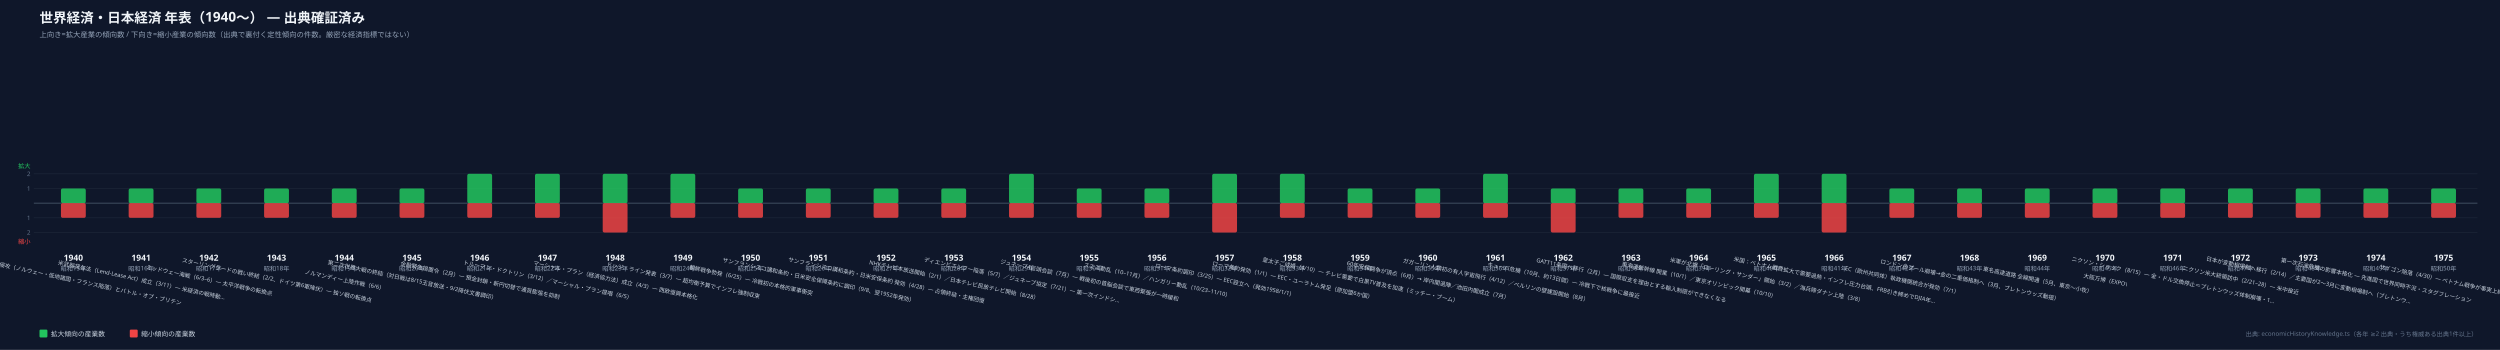
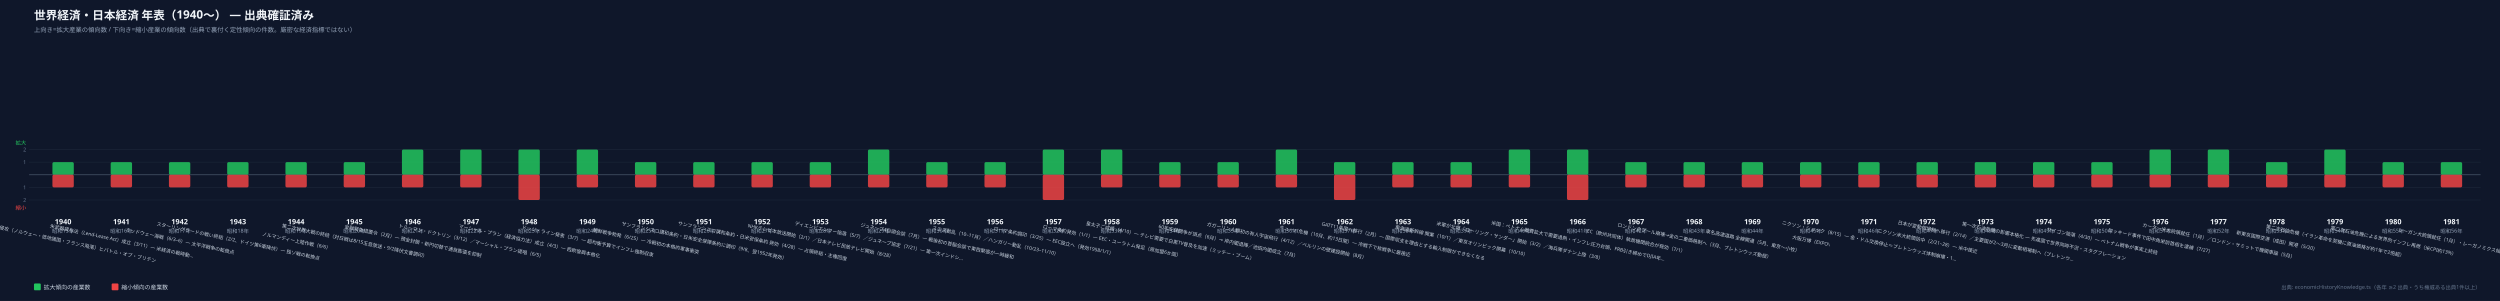
- <svg xmlns="http://www.w3.org/2000/svg" width="4430" height="620" viewBox="0 0 4430 620" font-family="'Hiragino Sans','Noto Sans JP',sans-serif">
-   <rect width="4430" height="620" fill="#0f172a" />
+ <svg xmlns="http://www.w3.org/2000/svg" width="5150" height="620" viewBox="0 0 5150 620" font-family="'Hiragino Sans','Noto Sans JP',sans-serif">
+   <rect width="5150" height="620" fill="#0f172a" />
  <text x="70" y="40" fill="#f1f5f9" font-size="24" font-weight="700">世界経済・日本経済 年表（1940〜） — 出典確証済み</text>
  <text x="70" y="66" fill="#94a3b8" font-size="13">上向き=拡大産業の傾向数 / 下向き=縮小産業の傾向数（出典で裏付く定性傾向の件数。厳密な経済指標ではない）</text>
-   <line x1="60" y1="360" x2="4390" y2="360" stroke="#475569" stroke-width="1.5" />
-   <line x1="60" y1="334" x2="4390" y2="334" stroke="#1e293b" stroke-width="1" />
-   <line x1="60" y1="386" x2="4390" y2="386" stroke="#1e293b" stroke-width="1" />
+   <line x1="60" y1="360" x2="5110" y2="360" stroke="#475569" stroke-width="1.5" />
+   <line x1="60" y1="334" x2="5110" y2="334" stroke="#1e293b" stroke-width="1" />
+   <line x1="60" y1="386" x2="5110" y2="386" stroke="#1e293b" stroke-width="1" />
  <text x="54" y="338" fill="#64748b" font-size="11" text-anchor="end">1</text>
  <text x="54" y="390" fill="#64748b" font-size="11" text-anchor="end">1</text>
-   <line x1="60" y1="308" x2="4390" y2="308" stroke="#1e293b" stroke-width="1" />
-   <line x1="60" y1="412" x2="4390" y2="412" stroke="#1e293b" stroke-width="1" />
+   <line x1="60" y1="308" x2="5110" y2="308" stroke="#1e293b" stroke-width="1" />
+   <line x1="60" y1="412" x2="5110" y2="412" stroke="#1e293b" stroke-width="1" />
  <text x="54" y="312" fill="#64748b" font-size="11" text-anchor="end">2</text>
  <text x="54" y="416" fill="#64748b" font-size="11" text-anchor="end">2</text>
  <text x="54" y="298" fill="#22c55e" font-size="11" text-anchor="end">拡大</text>
  <text x="54" y="432" fill="#ef4444" font-size="11" text-anchor="end">縮小</text>
  <rect x="108" y="334" width="44" height="26" rx="3" fill="#22c55e" opacity="0.85" />
  <rect x="108" y="360" width="44" height="26" rx="3" fill="#ef4444" opacity="0.85" />
  <text x="130" y="462" fill="#f1f5f9" font-size="15" font-weight="700" text-anchor="middle">1940</text>
  <text x="130" y="480" fill="#94a3b8" font-size="11" text-anchor="middle">昭和15年</text>
  <text x="130" y="500" fill="#cbd5e1" font-size="10" text-anchor="middle" transform="rotate(12 130 500)">ドイツの西欧侵攻（ノルウェー・低地諸国・フランス陥落）とバトル・オブ・ブリテン</text>
  <rect x="228" y="334" width="44" height="26" rx="3" fill="#22c55e" opacity="0.85" />
  <rect x="228" y="360" width="44" height="26" rx="3" fill="#ef4444" opacity="0.85" />
  <text x="250" y="462" fill="#f1f5f9" font-size="15" font-weight="700" text-anchor="middle">1941</text>
  <text x="250" y="480" fill="#94a3b8" font-size="11" text-anchor="middle">昭和16年</text>
  <text x="250" y="500" fill="#cbd5e1" font-size="10" text-anchor="middle" transform="rotate(12 250 500)">米武器貸与法（Lend-Lease Act）成立（3/11）— 米経済の戦時動…</text>
  <rect x="348" y="334" width="44" height="26" rx="3" fill="#22c55e" opacity="0.85" />
  <rect x="348" y="360" width="44" height="26" rx="3" fill="#ef4444" opacity="0.85" />
  <text x="370" y="462" fill="#f1f5f9" font-size="15" font-weight="700" text-anchor="middle">1942</text>
  <text x="370" y="480" fill="#94a3b8" font-size="11" text-anchor="middle">昭和17年</text>
  <text x="370" y="500" fill="#cbd5e1" font-size="10" text-anchor="middle" transform="rotate(12 370 500)">ミッドウェー海戦（6/3–6）— 太平洋戦争の転換点</text>
  <rect x="468" y="334" width="44" height="26" rx="3" fill="#22c55e" opacity="0.85" />
  <rect x="468" y="360" width="44" height="26" rx="3" fill="#ef4444" opacity="0.85" />
  <text x="490" y="462" fill="#f1f5f9" font-size="15" font-weight="700" text-anchor="middle">1943</text>
  <text x="490" y="480" fill="#94a3b8" font-size="11" text-anchor="middle">昭和18年</text>
  <text x="490" y="500" fill="#cbd5e1" font-size="10" text-anchor="middle" transform="rotate(12 490 500)">スターリングラードの戦い終結（2/2、ドイツ第6軍降伏）— 独ソ戦の転換点</text>
  <rect x="588" y="334" width="44" height="26" rx="3" fill="#22c55e" opacity="0.85" />
  <rect x="588" y="360" width="44" height="26" rx="3" fill="#ef4444" opacity="0.85" />
  <text x="610" y="462" fill="#f1f5f9" font-size="15" font-weight="700" text-anchor="middle">1944</text>
  <text x="610" y="480" fill="#94a3b8" font-size="11" text-anchor="middle">昭和19年</text>
  <text x="610" y="500" fill="#cbd5e1" font-size="10" text-anchor="middle" transform="rotate(12 610 500)">ノルマンディー上陸作戦（6/6）</text>
  <rect x="708" y="334" width="44" height="26" rx="3" fill="#22c55e" opacity="0.85" />
  <rect x="708" y="360" width="44" height="26" rx="3" fill="#ef4444" opacity="0.85" />
  <text x="730" y="462" fill="#f1f5f9" font-size="15" font-weight="700" text-anchor="middle">1945</text>
  <text x="730" y="480" fill="#94a3b8" font-size="11" text-anchor="middle">昭和20年</text>
  <text x="730" y="500" fill="#cbd5e1" font-size="10" text-anchor="middle" transform="rotate(12 730 500)">第二次世界大戦の終結（対日戦は8/15玉音放送・9/2降伏文書調印）</text>
  <rect x="828" y="308" width="44" height="52" rx="3" fill="#22c55e" opacity="0.85" />
  <rect x="828" y="360" width="44" height="26" rx="3" fill="#ef4444" opacity="0.85" />
  <text x="850" y="462" fill="#f1f5f9" font-size="15" font-weight="700" text-anchor="middle">1946</text>
  <text x="850" y="480" fill="#94a3b8" font-size="11" text-anchor="middle">昭和21年</text>
  <text x="850" y="500" fill="#cbd5e1" font-size="10" text-anchor="middle" transform="rotate(12 850 500)">金融緊急措置令（2月）— 預金封鎖・新円切替で通貨膨張を抑制</text>
  <rect x="948" y="308" width="44" height="52" rx="3" fill="#22c55e" opacity="0.85" />
  <rect x="948" y="360" width="44" height="26" rx="3" fill="#ef4444" opacity="0.85" />
  <text x="970" y="462" fill="#f1f5f9" font-size="15" font-weight="700" text-anchor="middle">1947</text>
  <text x="970" y="480" fill="#94a3b8" font-size="11" text-anchor="middle">昭和22年</text>
  <text x="970" y="500" fill="#cbd5e1" font-size="10" text-anchor="middle" transform="rotate(12 970 500)">トルーマン・ドクトリン（3/12）／マーシャル・プラン提唱（6/5）</text>
  <rect x="1068" y="308" width="44" height="52" rx="3" fill="#22c55e" opacity="0.85" />
  <rect x="1068" y="360" width="44" height="52" rx="3" fill="#ef4444" opacity="0.85" />
  <text x="1090" y="462" fill="#f1f5f9" font-size="15" font-weight="700" text-anchor="middle">1948</text>
  <text x="1090" y="480" fill="#94a3b8" font-size="11" text-anchor="middle">昭和23年</text>
  <text x="1090" y="500" fill="#cbd5e1" font-size="10" text-anchor="middle" transform="rotate(12 1090 500)">マーシャル・プラン（経済協力法）成立（4/3）— 西欧復興本格化</text>
  <rect x="1188" y="308" width="44" height="52" rx="3" fill="#22c55e" opacity="0.85" />
  <rect x="1188" y="360" width="44" height="26" rx="3" fill="#ef4444" opacity="0.85" />
  <text x="1210" y="462" fill="#f1f5f9" font-size="15" font-weight="700" text-anchor="middle">1949</text>
  <text x="1210" y="480" fill="#94a3b8" font-size="11" text-anchor="middle">昭和24年</text>
  <text x="1210" y="500" fill="#cbd5e1" font-size="10" text-anchor="middle" transform="rotate(12 1210 500)">ドッジ・ライン発表（3/7）— 超均衡予算でインフレ強制収束</text>
  <rect x="1308" y="334" width="44" height="26" rx="3" fill="#22c55e" opacity="0.85" />
  <rect x="1308" y="360" width="44" height="26" rx="3" fill="#ef4444" opacity="0.85" />
  <text x="1330" y="462" fill="#f1f5f9" font-size="15" font-weight="700" text-anchor="middle">1950</text>
  <text x="1330" y="480" fill="#94a3b8" font-size="11" text-anchor="middle">昭和25年</text>
  <text x="1330" y="500" fill="#cbd5e1" font-size="10" text-anchor="middle" transform="rotate(12 1330 500)">朝鮮戦争勃発（6/25）— 冷戦初の本格的軍事衝突</text>
  <rect x="1428" y="334" width="44" height="26" rx="3" fill="#22c55e" opacity="0.85" />
  <rect x="1428" y="360" width="44" height="26" rx="3" fill="#ef4444" opacity="0.85" />
  <text x="1450" y="462" fill="#f1f5f9" font-size="15" font-weight="700" text-anchor="middle">1951</text>
  <text x="1450" y="480" fill="#94a3b8" font-size="11" text-anchor="middle">昭和26年</text>
  <text x="1450" y="500" fill="#cbd5e1" font-size="10" text-anchor="middle" transform="rotate(12 1450 500)">サンフランシスコ講和条約・日米安全保障条約に調印（9/8、翌1952年発効）</text>
  <rect x="1548" y="334" width="44" height="26" rx="3" fill="#22c55e" opacity="0.85" />
  <rect x="1548" y="360" width="44" height="26" rx="3" fill="#ef4444" opacity="0.85" />
  <text x="1570" y="462" fill="#f1f5f9" font-size="15" font-weight="700" text-anchor="middle">1952</text>
  <text x="1570" y="480" fill="#94a3b8" font-size="11" text-anchor="middle">昭和27年</text>
  <text x="1570" y="500" fill="#cbd5e1" font-size="10" text-anchor="middle" transform="rotate(12 1570 500)">サンフランシスコ講和条約・日米安保条約 発効（4/28）— 占領終結・主権回復</text>
  <rect x="1668" y="334" width="44" height="26" rx="3" fill="#22c55e" opacity="0.85" />
  <rect x="1668" y="360" width="44" height="26" rx="3" fill="#ef4444" opacity="0.85" />
  <text x="1690" y="462" fill="#f1f5f9" font-size="15" font-weight="700" text-anchor="middle">1953</text>
  <text x="1690" y="480" fill="#94a3b8" font-size="11" text-anchor="middle">昭和28年</text>
  <text x="1690" y="500" fill="#cbd5e1" font-size="10" text-anchor="middle" transform="rotate(12 1690 500)">NHKテレビ本放送開始（2/1）／日本テレビ民放テレビ開始（8/28）</text>
  <rect x="1788" y="308" width="44" height="52" rx="3" fill="#22c55e" opacity="0.85" />
  <rect x="1788" y="360" width="44" height="26" rx="3" fill="#ef4444" opacity="0.85" />
  <text x="1810" y="462" fill="#f1f5f9" font-size="15" font-weight="700" text-anchor="middle">1954</text>
  <text x="1810" y="480" fill="#94a3b8" font-size="11" text-anchor="middle">昭和29年</text>
  <text x="1810" y="500" fill="#cbd5e1" font-size="10" text-anchor="middle" transform="rotate(12 1810 500)">ディエンビエンフー陥落（5/7）／ジュネーブ協定（7/21）— 第一次インドシ…</text>
  <rect x="1908" y="334" width="44" height="26" rx="3" fill="#22c55e" opacity="0.85" />
  <rect x="1908" y="360" width="44" height="26" rx="3" fill="#ef4444" opacity="0.85" />
  <text x="1930" y="462" fill="#f1f5f9" font-size="15" font-weight="700" text-anchor="middle">1955</text>
  <text x="1930" y="480" fill="#94a3b8" font-size="11" text-anchor="middle">昭和30年</text>
  <text x="1930" y="500" fill="#cbd5e1" font-size="10" text-anchor="middle" transform="rotate(12 1930 500)">ジュネーブ4巨頭会談（7月）— 戦後初の首脳会談で東西緊張が一時緩和</text>
  <rect x="2028" y="334" width="44" height="26" rx="3" fill="#22c55e" opacity="0.85" />
  <rect x="2028" y="360" width="44" height="26" rx="3" fill="#ef4444" opacity="0.85" />
  <text x="2050" y="462" fill="#f1f5f9" font-size="15" font-weight="700" text-anchor="middle">1956</text>
  <text x="2050" y="480" fill="#94a3b8" font-size="11" text-anchor="middle">昭和31年</text>
  <text x="2050" y="500" fill="#cbd5e1" font-size="10" text-anchor="middle" transform="rotate(12 2050 500)">スエズ動乱（10–11月）／ハンガリー動乱（10/23–11/10）</text>
  <rect x="2148" y="308" width="44" height="52" rx="3" fill="#22c55e" opacity="0.85" />
  <rect x="2148" y="360" width="44" height="52" rx="3" fill="#ef4444" opacity="0.85" />
  <text x="2170" y="462" fill="#f1f5f9" font-size="15" font-weight="700" text-anchor="middle">1957</text>
  <text x="2170" y="480" fill="#94a3b8" font-size="11" text-anchor="middle">昭和32年</text>
  <text x="2170" y="500" fill="#cbd5e1" font-size="10" text-anchor="middle" transform="rotate(12 2170 500)">ローマ条約調印（3/25）— EEC設立へ（発効1958/1/1）</text>
  <rect x="2268" y="308" width="44" height="52" rx="3" fill="#22c55e" opacity="0.85" />
  <rect x="2268" y="360" width="44" height="26" rx="3" fill="#ef4444" opacity="0.85" />
  <text x="2290" y="462" fill="#f1f5f9" font-size="15" font-weight="700" text-anchor="middle">1958</text>
  <text x="2290" y="480" fill="#94a3b8" font-size="11" text-anchor="middle">昭和33年</text>
  <text x="2290" y="500" fill="#cbd5e1" font-size="10" text-anchor="middle" transform="rotate(12 2290 500)">ローマ条約発効（1/1）— EEC・ユーラトム発足（原加盟6か国）</text>
  <rect x="2388" y="334" width="44" height="26" rx="3" fill="#22c55e" opacity="0.85" />
  <rect x="2388" y="360" width="44" height="26" rx="3" fill="#ef4444" opacity="0.85" />
  <text x="2410" y="462" fill="#f1f5f9" font-size="15" font-weight="700" text-anchor="middle">1959</text>
  <text x="2410" y="480" fill="#94a3b8" font-size="11" text-anchor="middle">昭和34年</text>
  <text x="2410" y="500" fill="#cbd5e1" font-size="10" text-anchor="middle" transform="rotate(12 2410 500)">皇太子ご成婚（4/10）— テレビ需要で白黒TV普及を加速（ミッチー・ブーム）</text>
  <rect x="2508" y="334" width="44" height="26" rx="3" fill="#22c55e" opacity="0.85" />
  <rect x="2508" y="360" width="44" height="26" rx="3" fill="#ef4444" opacity="0.85" />
  <text x="2530" y="462" fill="#f1f5f9" font-size="15" font-weight="700" text-anchor="middle">1960</text>
  <text x="2530" y="480" fill="#94a3b8" font-size="11" text-anchor="middle">昭和35年</text>
  <text x="2530" y="500" fill="#cbd5e1" font-size="10" text-anchor="middle" transform="rotate(12 2530 500)">60年安保闘争が頂点（6月）→ 岸内閣退陣／池田内閣成立（7月）</text>
  <rect x="2628" y="308" width="44" height="52" rx="3" fill="#22c55e" opacity="0.85" />
  <rect x="2628" y="360" width="44" height="26" rx="3" fill="#ef4444" opacity="0.85" />
  <text x="2650" y="462" fill="#f1f5f9" font-size="15" font-weight="700" text-anchor="middle">1961</text>
  <text x="2650" y="480" fill="#94a3b8" font-size="11" text-anchor="middle">昭和36年</text>
  <text x="2650" y="500" fill="#cbd5e1" font-size="10" text-anchor="middle" transform="rotate(12 2650 500)">ガガーリン人類初の有人宇宙飛行（4/12）／ベルリンの壁建設開始（8月）</text>
  <rect x="2748" y="334" width="44" height="26" rx="3" fill="#22c55e" opacity="0.85" />
  <rect x="2748" y="360" width="44" height="52" rx="3" fill="#ef4444" opacity="0.85" />
  <text x="2770" y="462" fill="#f1f5f9" font-size="15" font-weight="700" text-anchor="middle">1962</text>
  <text x="2770" y="480" fill="#94a3b8" font-size="11" text-anchor="middle">昭和37年</text>
  <text x="2770" y="500" fill="#cbd5e1" font-size="10" text-anchor="middle" transform="rotate(12 2770 500)">キューバ危機（10月、約13日間）— 冷戦下で核戦争に最接近</text>
  <rect x="2868" y="334" width="44" height="26" rx="3" fill="#22c55e" opacity="0.85" />
  <rect x="2868" y="360" width="44" height="26" rx="3" fill="#ef4444" opacity="0.85" />
  <text x="2890" y="462" fill="#f1f5f9" font-size="15" font-weight="700" text-anchor="middle">1963</text>
  <text x="2890" y="480" fill="#94a3b8" font-size="11" text-anchor="middle">昭和38年</text>
  <text x="2890" y="500" fill="#cbd5e1" font-size="10" text-anchor="middle" transform="rotate(12 2890 500)">GATT11条国へ移行（2月）— 国際収支を理由とする輸入制限ができなくなる</text>
  <rect x="2988" y="334" width="44" height="26" rx="3" fill="#22c55e" opacity="0.85" />
  <rect x="2988" y="360" width="44" height="26" rx="3" fill="#ef4444" opacity="0.85" />
  <text x="3010" y="462" fill="#f1f5f9" font-size="15" font-weight="700" text-anchor="middle">1964</text>
  <text x="3010" y="480" fill="#94a3b8" font-size="11" text-anchor="middle">昭和39年</text>
  <text x="3010" y="500" fill="#cbd5e1" font-size="10" text-anchor="middle" transform="rotate(12 3010 500)">東海道新幹線 開業（10/1）／東京オリンピック開幕（10/10）</text>
  <rect x="3108" y="308" width="44" height="52" rx="3" fill="#22c55e" opacity="0.85" />
  <rect x="3108" y="360" width="44" height="26" rx="3" fill="#ef4444" opacity="0.85" />
  <text x="3130" y="462" fill="#f1f5f9" font-size="15" font-weight="700" text-anchor="middle">1965</text>
  <text x="3130" y="480" fill="#94a3b8" font-size="11" text-anchor="middle">昭和40年</text>
  <text x="3130" y="500" fill="#cbd5e1" font-size="10" text-anchor="middle" transform="rotate(12 3130 500)">米軍が北爆「ローリング・サンダー」開始（3/2）／海兵隊ダナン上陸（3/8）</text>
  <rect x="3228" y="308" width="44" height="52" rx="3" fill="#22c55e" opacity="0.85" />
  <rect x="3228" y="360" width="44" height="52" rx="3" fill="#ef4444" opacity="0.85" />
  <text x="3250" y="462" fill="#f1f5f9" font-size="15" font-weight="700" text-anchor="middle">1966</text>
  <text x="3250" y="480" fill="#94a3b8" font-size="11" text-anchor="middle">昭和41年</text>
  <text x="3250" y="500" fill="#cbd5e1" font-size="10" text-anchor="middle" transform="rotate(12 3250 500)">米国：ベトナム戦費拡大で需要過熱・インフレ圧力台頭、FRB引き締めでDJIA年…</text>
  <rect x="3348" y="334" width="44" height="26" rx="3" fill="#22c55e" opacity="0.85" />
  <rect x="3348" y="360" width="44" height="26" rx="3" fill="#ef4444" opacity="0.85" />
  <text x="3370" y="462" fill="#f1f5f9" font-size="15" font-weight="700" text-anchor="middle">1967</text>
  <text x="3370" y="480" fill="#94a3b8" font-size="11" text-anchor="middle">昭和42年</text>
  <text x="3370" y="500" fill="#cbd5e1" font-size="10" text-anchor="middle" transform="rotate(12 3370 500)">EC（欧州共同体）執政機関統合が発効（7/1）</text>
  <rect x="3468" y="334" width="44" height="26" rx="3" fill="#22c55e" opacity="0.85" />
  <rect x="3468" y="360" width="44" height="26" rx="3" fill="#ef4444" opacity="0.85" />
  <text x="3490" y="462" fill="#f1f5f9" font-size="15" font-weight="700" text-anchor="middle">1968</text>
  <text x="3490" y="480" fill="#94a3b8" font-size="11" text-anchor="middle">昭和43年</text>
  <text x="3490" y="500" fill="#cbd5e1" font-size="10" text-anchor="middle" transform="rotate(12 3490 500)">ロンドン金プール崩壊→金の二重価格制へ（3月、ブレトンウッズ動揺）</text>
  <rect x="3588" y="334" width="44" height="26" rx="3" fill="#22c55e" opacity="0.85" />
  <rect x="3588" y="360" width="44" height="26" rx="3" fill="#ef4444" opacity="0.85" />
  <text x="3610" y="462" fill="#f1f5f9" font-size="15" font-weight="700" text-anchor="middle">1969</text>
  <text x="3610" y="480" fill="#94a3b8" font-size="11" text-anchor="middle">昭和44年</text>
  <text x="3610" y="500" fill="#cbd5e1" font-size="10" text-anchor="middle" transform="rotate(12 3610 500)">東名高速道路 全線開通（5月、東京〜小牧）</text>
  <rect x="3708" y="334" width="44" height="26" rx="3" fill="#22c55e" opacity="0.85" />
  <rect x="3708" y="360" width="44" height="26" rx="3" fill="#ef4444" opacity="0.85" />
  <text x="3730" y="462" fill="#f1f5f9" font-size="15" font-weight="700" text-anchor="middle">1970</text>
  <text x="3730" y="480" fill="#94a3b8" font-size="11" text-anchor="middle">昭和45年</text>
  <text x="3730" y="500" fill="#cbd5e1" font-size="10" text-anchor="middle" transform="rotate(12 3730 500)">大阪万博（EXPO\</text>
  <rect x="3828" y="334" width="44" height="26" rx="3" fill="#22c55e" opacity="0.85" />
  <rect x="3828" y="360" width="44" height="26" rx="3" fill="#ef4444" opacity="0.85" />
  <text x="3850" y="462" fill="#f1f5f9" font-size="15" font-weight="700" text-anchor="middle">1971</text>
  <text x="3850" y="480" fill="#94a3b8" font-size="11" text-anchor="middle">昭和46年</text>
  <text x="3850" y="500" fill="#cbd5e1" font-size="10" text-anchor="middle" transform="rotate(12 3850 500)">ニクソン・ショック（8/15）— 金・ドル交換停止＝ブレトンウッズ体制崩壊・1…</text>
  <rect x="3948" y="334" width="44" height="26" rx="3" fill="#22c55e" opacity="0.85" />
  <rect x="3948" y="360" width="44" height="26" rx="3" fill="#ef4444" opacity="0.85" />
  <text x="3970" y="462" fill="#f1f5f9" font-size="15" font-weight="700" text-anchor="middle">1972</text>
  <text x="3970" y="480" fill="#94a3b8" font-size="11" text-anchor="middle">昭和47年</text>
  <text x="3970" y="500" fill="#cbd5e1" font-size="10" text-anchor="middle" transform="rotate(12 3970 500)">ニクソン米大統領訪中（2/21–28）— 米中接近</text>
  <rect x="4068" y="334" width="44" height="26" rx="3" fill="#22c55e" opacity="0.85" />
  <rect x="4068" y="360" width="44" height="26" rx="3" fill="#ef4444" opacity="0.85" />
  <text x="4090" y="462" fill="#f1f5f9" font-size="15" font-weight="700" text-anchor="middle">1973</text>
  <text x="4090" y="480" fill="#94a3b8" font-size="11" text-anchor="middle">昭和48年</text>
  <text x="4090" y="500" fill="#cbd5e1" font-size="10" text-anchor="middle" transform="rotate(12 4090 500)">日本が変動相場制へ移行（2/14）／主要国が2〜3月に変動相場制へ（ブレトンウ…</text>
  <rect x="4188" y="334" width="44" height="26" rx="3" fill="#22c55e" opacity="0.85" />
  <rect x="4188" y="360" width="44" height="26" rx="3" fill="#ef4444" opacity="0.85" />
  <text x="4210" y="462" fill="#f1f5f9" font-size="15" font-weight="700" text-anchor="middle">1974</text>
  <text x="4210" y="480" fill="#94a3b8" font-size="11" text-anchor="middle">昭和49年</text>
  <text x="4210" y="500" fill="#cbd5e1" font-size="10" text-anchor="middle" transform="rotate(12 4210 500)">第一次石油危機の影響本格化 — 先進国で世界同時不況・スタグフレーション</text>
  <rect x="4308" y="334" width="44" height="26" rx="3" fill="#22c55e" opacity="0.85" />
  <rect x="4308" y="360" width="44" height="26" rx="3" fill="#ef4444" opacity="0.85" />
  <text x="4330" y="462" fill="#f1f5f9" font-size="15" font-weight="700" text-anchor="middle">1975</text>
  <text x="4330" y="480" fill="#94a3b8" font-size="11" text-anchor="middle">昭和50年</text>
  <text x="4330" y="500" fill="#cbd5e1" font-size="10" text-anchor="middle" transform="rotate(12 4330 500)">サイゴン陥落（4/30）— ベトナム戦争が事実上終結</text>
+   <rect x="4428" y="308" width="44" height="52" rx="3" fill="#22c55e" opacity="0.85" />
+   <rect x="4428" y="360" width="44" height="26" rx="3" fill="#ef4444" opacity="0.85" />
+   <text x="4450" y="462" fill="#f1f5f9" font-size="15" font-weight="700" text-anchor="middle">1976</text>
+   <text x="4450" y="480" fill="#94a3b8" font-size="11" text-anchor="middle">昭和51年</text>
+   <text x="4450" y="500" fill="#cbd5e1" font-size="10" text-anchor="middle" transform="rotate(12 4450 500)">ロッキード事件で田中角栄前首相を逮捕（7/27）</text>
+   <rect x="4548" y="308" width="44" height="52" rx="3" fill="#22c55e" opacity="0.85" />
+   <rect x="4548" y="360" width="44" height="26" rx="3" fill="#ef4444" opacity="0.85" />
+   <text x="4570" y="462" fill="#f1f5f9" font-size="15" font-weight="700" text-anchor="middle">1977</text>
+   <text x="4570" y="480" fill="#94a3b8" font-size="11" text-anchor="middle">昭和52年</text>
+   <text x="4570" y="500" fill="#cbd5e1" font-size="10" text-anchor="middle" transform="rotate(12 4570 500)">カーター米大統領就任（1月）／ロンドン・サミットで機関車論（5月）</text>
+   <rect x="4668" y="334" width="44" height="26" rx="3" fill="#22c55e" opacity="0.85" />
+   <rect x="4668" y="360" width="44" height="26" rx="3" fill="#ef4444" opacity="0.85" />
+   <text x="4690" y="462" fill="#f1f5f9" font-size="15" font-weight="700" text-anchor="middle">1978</text>
+   <text x="4690" y="480" fill="#94a3b8" font-size="11" text-anchor="middle">昭和53年</text>
+   <text x="4690" y="500" fill="#cbd5e1" font-size="10" text-anchor="middle" transform="rotate(12 4690 500)">新東京国際空港（成田）開港（5/20）</text>
+   <rect x="4788" y="308" width="44" height="52" rx="3" fill="#22c55e" opacity="0.85" />
+   <rect x="4788" y="360" width="44" height="26" rx="3" fill="#ef4444" opacity="0.85" />
+   <text x="4810" y="462" fill="#f1f5f9" font-size="15" font-weight="700" text-anchor="middle">1979</text>
+   <text x="4810" y="480" fill="#94a3b8" font-size="11" text-anchor="middle">昭和54年</text>
+   <text x="4810" y="500" fill="#cbd5e1" font-size="10" text-anchor="middle" transform="rotate(12 4810 500)">第二次石油危機（イラン革命を契機に原油価格が約1年で2倍超）</text>
+   <rect x="4908" y="334" width="44" height="26" rx="3" fill="#22c55e" opacity="0.85" />
+   <rect x="4908" y="360" width="44" height="26" rx="3" fill="#ef4444" opacity="0.85" />
+   <text x="4930" y="462" fill="#f1f5f9" font-size="15" font-weight="700" text-anchor="middle">1980</text>
+   <text x="4930" y="480" fill="#94a3b8" font-size="11" text-anchor="middle">昭和55年</text>
+   <text x="4930" y="500" fill="#cbd5e1" font-size="10" text-anchor="middle" transform="rotate(12 4930 500)">第二次石油危機による世界的インフレ再燃（米CPI約13%）</text>
+   <rect x="5028" y="334" width="44" height="26" rx="3" fill="#22c55e" opacity="0.85" />
+   <rect x="5028" y="360" width="44" height="26" rx="3" fill="#ef4444" opacity="0.85" />
+   <text x="5050" y="462" fill="#f1f5f9" font-size="15" font-weight="700" text-anchor="middle">1981</text>
+   <text x="5050" y="480" fill="#94a3b8" font-size="11" text-anchor="middle">昭和56年</text>
+   <text x="5050" y="500" fill="#cbd5e1" font-size="10" text-anchor="middle" transform="rotate(12 5050 500)">レーガン大統領就任（1月）・レーガノミクス始動</text>
  <rect x="70" y="584" width="14" height="14" rx="2" fill="#22c55e" />
  <text x="90" y="596" fill="#cbd5e1" font-size="12">拡大傾向の産業数</text>
  <rect x="230" y="584" width="14" height="14" rx="2" fill="#ef4444" />
  <text x="250" y="596" fill="#cbd5e1" font-size="12">縮小傾向の産業数</text>
-   <text x="4390" y="596" fill="#64748b" font-size="11" text-anchor="end">出典: economicHistoryKnowledge.ts（各年 ≥2 出典・うち権威ある出典1件以上）</text>
+   <text x="5110" y="596" fill="#64748b" font-size="11" text-anchor="end">出典: economicHistoryKnowledge.ts（各年 ≥2 出典・うち権威ある出典1件以上）</text>
</svg>
